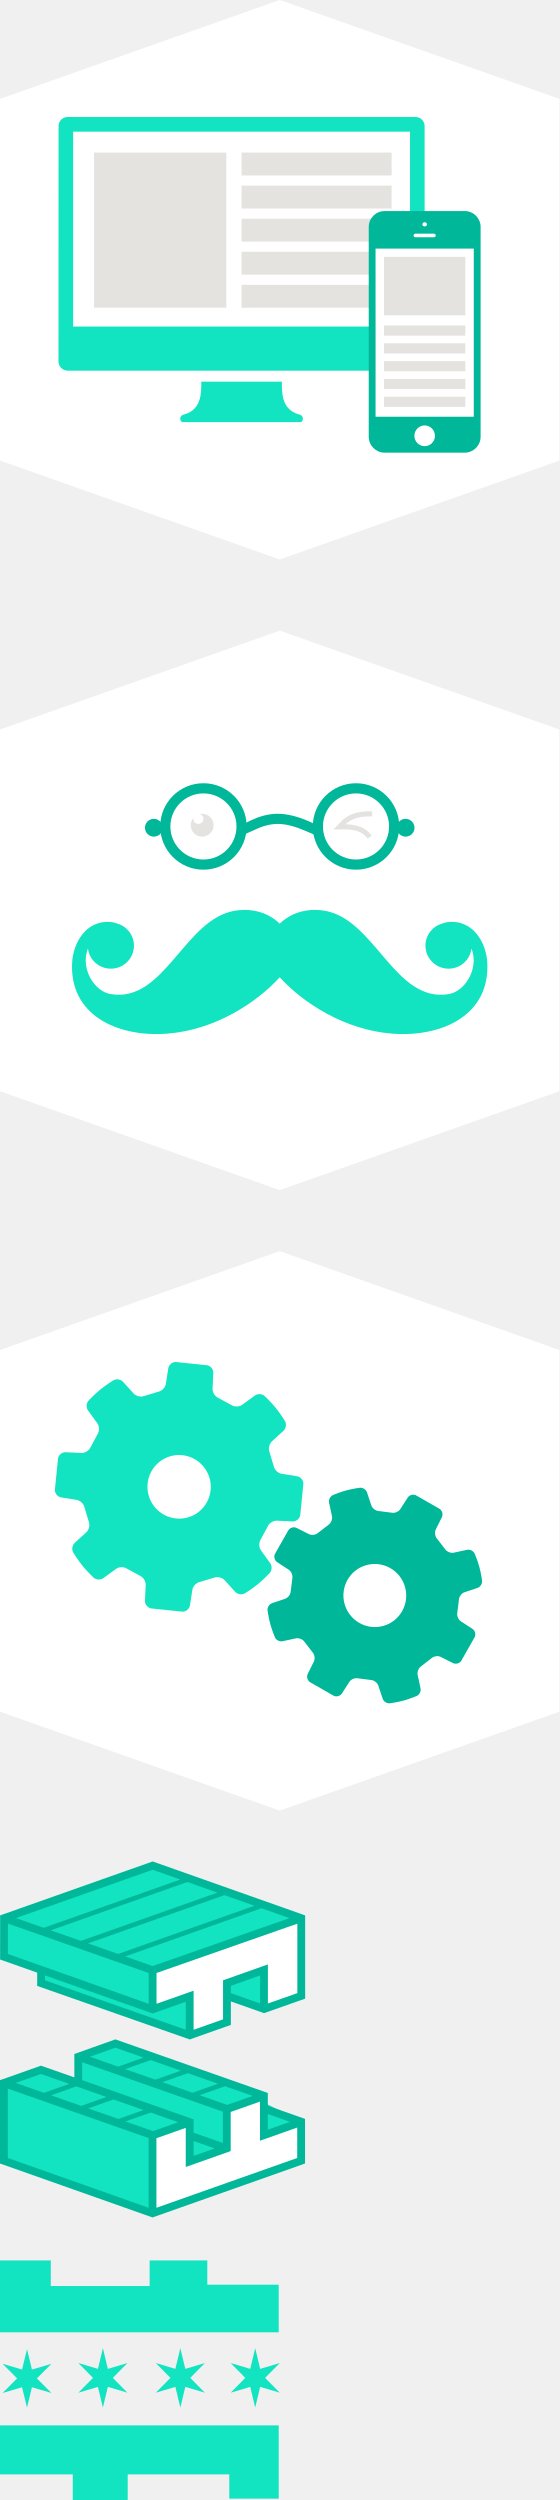
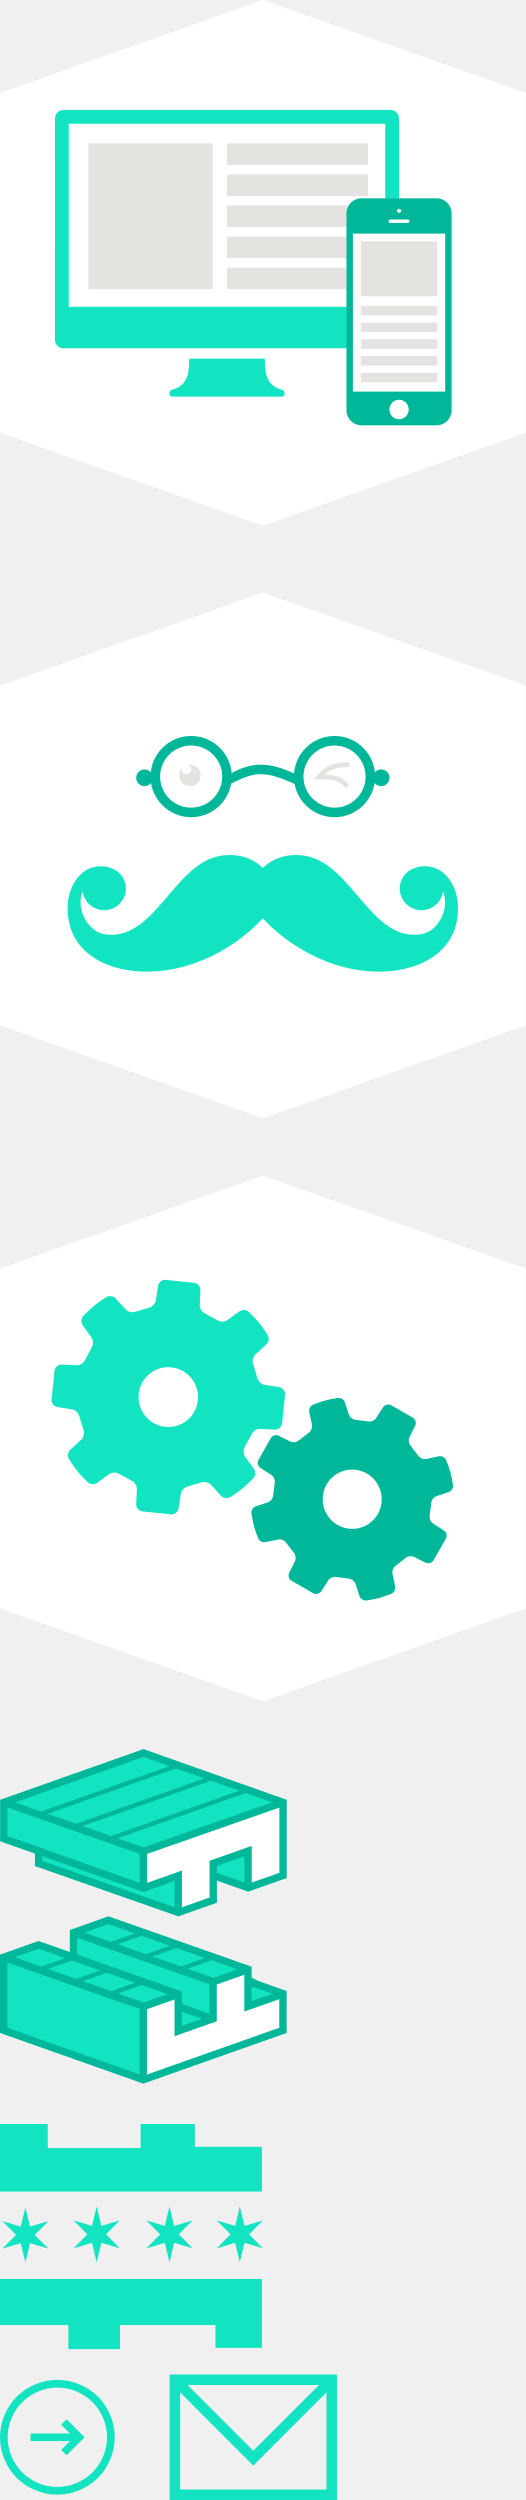
- <svg xmlns="http://www.w3.org/2000/svg" version="1.1" id="Layer_1" x="0px" y="0px" width="110px" height="491.554px" viewBox="0 0 110 491.554" enable-background="new 0 0 110 491.554" xml:space="preserve">
+ <svg xmlns="http://www.w3.org/2000/svg" version="1.1" id="Layer_1" x="0px" y="0px" width="110px" height="523.125px" viewBox="0 0 110 523.125" enable-background="new 0 0 110 523.125" xml:space="preserve">
  <g>
    <polygon fill="#FFFFFF" points="0,19.448 55,0 110,19.448 110,90.553 55,110.001 0,90.553  " />
    <rect x="47.5" y="30.001" fill="#E4E3E0" width="29.5" height="4.5" />
    <rect x="47.5" y="36.501" fill="#E4E3E0" width="29.5" height="4.5" />
    <rect x="47.5" y="43.001" fill="#E4E3E0" width="29.5" height="4.5" />
    <rect x="47.5" y="49.5" fill="#E4E3E0" width="29.5" height="4.5" />
    <rect x="47.5" y="56.001" fill="#E4E3E0" width="29.5" height="4.5" />
    <rect x="18.5" y="30.001" fill="#E4E3E0" width="26" height="30.5" />
    <path fill="#12E3C0" d="M83.486,24.672c-0.07-0.934-0.839-1.671-1.786-1.671H13.3c-0.947,0-1.716,0.737-1.786,1.671L11.5,71.073   c0,0.998,0.806,1.807,1.8,1.807h68.4c0.994,0,1.8-0.809,1.8-1.807L83.486,24.672z M80.62,64.205H14.38V25.892h66.24V64.205z" />
    <path fill="#12E3C0" d="M59.02,81.555c-2.88-0.723-3.6-2.892-3.6-5.783v-0.723H47.5h-7.92v0.723c0,2.892-0.72,5.061-3.6,5.783   c-0.699,0.175-0.72,1.445,0,1.445H47.5h11.52C59.74,83,59.719,81.729,59.02,81.555" />
    <rect x="73.424" y="43.001" fill="#FFFFFF" width="20.076" height="44.875" />
    <path fill="#00B899" d="M91.394,41.501H75.606c-1.712,0-3.106,1.405-3.106,3.132v41.234c0,1.728,1.394,3.134,3.106,3.134h15.787   c1.712,0,3.106-1.406,3.106-3.134V44.633C94.5,42.906,93.105,41.501,91.394,41.501 M83.5,43.698c0.25,0,0.452,0.185,0.452,0.411   c0,0.228-0.203,0.412-0.452,0.412s-0.452-0.185-0.452-0.412C83.048,43.883,83.25,43.698,83.5,43.698 M81.667,45.944h3.667   c0.192,0,0.347,0.158,0.347,0.352s-0.155,0.352-0.347,0.352h-3.667c-0.192,0-0.348-0.158-0.348-0.352S81.474,45.944,81.667,45.944    M83.5,87.728c-1.116,0-2.022-0.913-2.022-2.039c0-1.125,0.906-2.039,2.022-2.039s2.022,0.914,2.022,2.039   C85.522,86.814,84.616,87.728,83.5,87.728 M93.156,81.944H73.844V48.876h19.312V81.944z" />
    <rect x="75.5" y="50.501" fill="#E4E3E0" width="16" height="11.5" />
    <rect x="75.5" y="64.001" fill="#E4E3E0" width="16" height="1.999" />
    <rect x="75.5" y="67.5" fill="#E4E3E0" width="16" height="2" />
    <rect x="75.5" y="71.001" fill="#E4E3E0" width="16" height="2" />
    <rect x="75.5" y="74.501" fill="#E4E3E0" width="16" height="1.999" />
    <rect x="75.5" y="78" fill="#E4E3E0" width="16" height="2.001" />
  </g>
  <g>
    <polygon fill="#FFFFFF" points="0,143.448 55,124 110,143.448 110,214.554 55,234.001 0,214.554  " />
    <path fill-rule="evenodd" clip-rule="evenodd" fill="#E4E3E0" d="M39.75,160.001c-0.158,0-0.312,0.017-0.46,0.047   c0.409,0.125,0.71,0.502,0.71,0.953c0,0.552-0.448,0.999-1,0.999c-0.553,0-1-0.447-1-0.999c0-0.059,0.008-0.114,0.017-0.169   c-0.318,0.388-0.517,0.877-0.517,1.419c0,1.242,1.008,2.25,2.25,2.25s2.25-1.008,2.25-2.25   C42,161.008,40.992,160.001,39.75,160.001" />
    <path fill="#E4E3E0" d="M72.58,160.519c0.204,0,0.396,0.006,0.574,0.015l0.05-0.999c-0.193-0.009-0.402-0.016-0.624-0.016   c-1.626,0-3.877,0.325-5.366,1.869l-1.64,1.701l2.362-0.007h0.025c2.586,0,3.763,0.986,4.295,1.812l0.841-0.541   c-0.611-0.951-2.021-2.271-5.136-2.271c-0.009,0-0.019,0-0.028,0C69.181,160.788,71.153,160.519,72.58,160.519" />
    <path fill="#00B899" d="M54.603,162.001c1.856,0,3.819,0.667,5.213,1.269l1.875,0.797l1.06-1.565c0,0-4.162-2.5-8.147-2.5   s-7.353,2.5-7.353,2.5l0.784,1.565l2.012-0.891C51.198,162.612,52.851,162.001,54.603,162.001" />
    <path fill="#00B899" d="M40,156.001c3.584,0,6.5,2.916,6.5,6.5s-2.916,6.5-6.5,6.5s-6.5-2.916-6.5-6.5S36.416,156.001,40,156.001    M40,154.001c-4.694,0-8.5,3.806-8.5,8.5s3.806,8.5,8.5,8.5s8.5-3.806,8.5-8.5S44.694,154.001,40,154.001" />
    <path fill-rule="evenodd" clip-rule="evenodd" fill="#00B899" d="M30.25,161.001c0.966,0,1.75,0.783,1.75,1.75   s-0.784,1.75-1.75,1.75c-0.967,0-1.75-0.783-1.75-1.75S29.283,161.001,30.25,161.001" />
    <path fill="#00B899" d="M70,156.001c3.584,0,6.5,2.916,6.5,6.5s-2.916,6.5-6.5,6.5s-6.5-2.916-6.5-6.5S66.416,156.001,70,156.001    M70,154.001c-4.694,0-8.5,3.806-8.5,8.5s3.806,8.5,8.5,8.5s8.5-3.806,8.5-8.5S74.694,154.001,70,154.001" />
    <path fill-rule="evenodd" clip-rule="evenodd" fill="#00B899" d="M79.75,161.001c0.967,0,1.75,0.783,1.75,1.75   s-0.783,1.75-1.75,1.75c-0.966,0-1.75-0.783-1.75-1.75S78.784,161.001,79.75,161.001" />
    <path fill="#12E3C0" d="M77.114,203.235c-9.504-0.729-17.652-6.171-22.115-11.081c-4.462,4.91-12.61,10.353-22.116,11.081   c-9.995,0.766-19.384-3.798-18.688-14.173c0.234-3.509,2.604-8.176,7.532-7.782c0.455,0.035,0.86,0.127,1.22,0.278   c0.013,0,0.023,0.012,0.023,0.012c1.94,0.51,3.37,2.27,3.37,4.366c0,2.501-2.033,4.527-4.544,4.527   c-2.279,0-4.16-1.656-4.486-3.833c-0.012-0.023-0.024-0.046-0.045-0.07c-1.489,3.972,1.336,8.362,4.461,8.895   c10.646,1.841,14.549-14.869,24.544-16.398c3.625-0.556,6.67,0.556,8.727,2.559c2.057-2.003,5.1-3.114,8.727-2.559   c9.993,1.528,13.899,18.238,24.544,16.398c3.124-0.532,5.947-4.923,4.461-8.895c-0.021,0.023-0.034,0.047-0.045,0.07   c-0.328,2.178-2.208,3.833-4.487,3.833c-2.51,0-4.545-2.026-4.545-4.527c0-2.097,1.429-3.856,3.37-4.366   c0,0,0.012-0.012,0.023-0.012c0.36-0.151,0.767-0.243,1.221-0.278c4.928-0.394,7.298,4.273,7.53,7.782   C96.5,199.438,87.109,204.001,77.114,203.235" />
  </g>
  <g>
    <polygon fill="#FFFFFF" points="0,265.447 55,246 110,265.447 110,336.553 55,356 0,336.553  " />
    <path fill="#12E3C0" d="M53.008,309.311c0.479-0.51,0.53-1.393,0.118-1.959l-1.817-2.51c-0.411-0.568-0.441-1.514-0.068-2.109   l1.412-2.633c0.284-0.641,1.087-1.137,1.785-1.102l3.082,0.15c0.697,0.033,1.374-0.504,1.506-1.191l0.625-6.221   c0.008-0.701-0.55-1.365-1.239-1.477l-3.049-0.486c-0.688-0.109-1.377-0.76-1.527-1.445l-0.863-2.869   c-0.247-0.654-0.028-1.578,0.487-2.051l2.279-2.084c0.517-0.471,0.64-1.346,0.275-1.943c0,0-0.857-1.408-1.802-2.57   c-0.945-1.166-2.144-2.293-2.144-2.293c-0.511-0.48-1.389-0.535-1.954-0.127l-2.494,1.822c-0.564,0.414-1.507,0.441-2.097,0.066   l-2.623-1.43c-0.639-0.285-1.136-1.096-1.104-1.795l0.141-3.094c0.032-0.701-0.502-1.383-1.19-1.518l-6.194-0.643   c-0.698-0.01-1.356,0.549-1.465,1.24l-0.476,3.061c-0.107,0.693-0.755,1.383-1.436,1.531l-2.854,0.859   c-0.652,0.248-1.572,0.025-2.043-0.494l-2.082-2.295c-0.469-0.52-1.342-0.645-1.938-0.279c0,0-1.396,0.857-2.551,1.803   c-1.158,0.945-2.278,2.148-2.278,2.148c-0.476,0.512-0.53,1.395-0.117,1.961l1.817,2.51c0.413,0.568,0.442,1.518,0.07,2.107   l-1.413,2.635c-0.282,0.639-1.087,1.135-1.784,1.102l-3.082-0.15c-0.698-0.033-1.376,0.502-1.507,1.191l-0.626,6.221   c-0.006,0.701,0.552,1.365,1.241,1.475l3.048,0.486c0.69,0.111,1.379,0.762,1.529,1.447l0.861,2.869   c0.249,0.656,0.028,1.578-0.488,2.049l-2.282,2.084c-0.515,0.473-0.639,1.348-0.273,1.945c0,0,0.859,1.404,1.804,2.57   c0.946,1.164,2.143,2.293,2.143,2.293c0.511,0.48,1.388,0.535,1.955,0.123l2.491-1.818c0.565-0.414,1.509-0.441,2.099-0.066   l2.626,1.428c0.637,0.291,1.133,1.094,1.101,1.795l-0.141,3.096c-0.032,0.701,0.503,1.383,1.188,1.52l6.194,0.641   c0.697,0.01,1.358-0.549,1.466-1.242l0.475-3.059c0.11-0.693,0.756-1.383,1.438-1.533l2.852-0.855   c0.655-0.248,1.575-0.025,2.043,0.494l2.081,2.295c0.47,0.521,1.345,0.646,1.937,0.283c0,0,1.398-0.859,2.556-1.807   C51.891,310.512,53.008,309.311,53.008,309.311 M30.397,296.287c-2.177-2.682-1.781-6.621,0.883-8.799   c2.664-2.182,6.588-1.773,8.763,0.91c2.174,2.68,1.78,6.619-0.885,8.799C36.497,299.377,32.573,298.969,30.397,296.287" />
    <path fill="#00B899" d="M81.908,333.475c0.558-0.24,0.911-0.92,0.782-1.516l-0.568-2.635c-0.129-0.6,0.179-1.363,0.684-1.701   l2.047-1.59c0.451-0.408,1.262-0.52,1.805-0.246l2.4,1.209c0.543,0.275,1.27,0.09,1.615-0.412l2.676-4.719   c0.253-0.553,0.041-1.277-0.469-1.607l-2.255-1.465c-0.51-0.33-0.829-1.092-0.709-1.688l0.319-2.582   c0.032-0.609,0.53-1.262,1.107-1.455l2.543-0.848c0.576-0.193,0.981-0.844,0.898-1.449c0,0-0.189-1.42-0.534-2.68   c-0.344-1.258-0.903-2.576-0.903-2.576c-0.236-0.559-0.917-0.916-1.51-0.789l-2.62,0.566c-0.595,0.127-1.356-0.186-1.693-0.691   l-1.589-2.061c-0.408-0.455-0.519-1.271-0.248-1.814l1.196-2.406c0.271-0.545,0.083-1.277-0.415-1.625l-4.703-2.701   c-0.551-0.252-1.274-0.043-1.602,0.467l-1.451,2.26c-0.329,0.514-1.085,0.834-1.678,0.711l-2.574-0.328   c-0.604-0.033-1.259-0.537-1.452-1.113l-0.85-2.559c-0.193-0.578-0.843-0.986-1.444-0.906c0,0-1.413,0.188-2.665,0.529   c-1.252,0.342-2.563,0.9-2.563,0.9c-0.558,0.236-0.91,0.918-0.781,1.516l0.568,2.635c0.129,0.596-0.179,1.359-0.683,1.699   l-2.048,1.588c-0.449,0.408-1.263,0.52-1.805,0.246l-2.4-1.209c-0.543-0.273-1.27-0.088-1.616,0.412l-2.675,4.719   c-0.252,0.555-0.041,1.279,0.469,1.609l2.254,1.465c0.51,0.33,0.829,1.09,0.71,1.686l-0.319,2.582   c-0.033,0.611-0.531,1.264-1.106,1.457l-2.542,0.85c-0.577,0.191-0.98,0.842-0.9,1.447c0,0,0.192,1.418,0.535,2.678   c0.344,1.258,0.903,2.578,0.903,2.578c0.236,0.562,0.917,0.918,1.512,0.787l2.619-0.562c0.593-0.129,1.355,0.182,1.693,0.691   l1.588,2.061c0.406,0.451,0.52,1.27,0.248,1.812l-1.195,2.408c-0.272,0.545-0.085,1.275,0.415,1.625l4.704,2.699   c0.552,0.254,1.272,0.045,1.6-0.469l1.452-2.26c0.329-0.512,1.084-0.83,1.678-0.709l2.572,0.326   c0.605,0.035,1.259,0.537,1.45,1.113l0.854,2.561c0.192,0.578,0.842,0.986,1.444,0.906c0,0,1.412-0.189,2.665-0.531   C80.597,334.031,81.908,333.475,81.908,333.475 M67.744,315.342c-0.904-3.305,1.029-6.713,4.317-7.613   c3.288-0.898,6.688,1.051,7.59,4.357c0.904,3.307-1.029,6.713-4.317,7.613C72.044,320.598,68.646,318.648,67.744,315.342" />
  </g>
  <g>
    <polygon fill="#12E3C0" points="51.943,413.422 51.889,411.688 22.679,401.801 14.771,404.218 15.378,409.542 8.065,406.643    0.225,409.716 0.769,424.097 29.987,435.185 59.261,424.097 59.206,417.163  " />
    <polygon fill="#12E3C0" points="8.639,390.125 36.882,400.059 44.639,397.961 45.348,392.693 51.388,394.83 59.231,392.433    59.261,377.683 30.013,366.815 0.794,377.683 0.789,384.14 7.342,387.06  " />
    <polygon fill="#FFFFFF" points="30.009,435.167 30.009,419.885 37.318,417.343 37.337,424.985 44.62,422.405 44.62,414.722    51.943,412.131 51.943,419.82 59.235,417.24 59.254,424.759  " />
    <polygon fill="#FFFFFF" points="59.261,377.149 59.261,392.433 51.953,394.974 51.934,387.331 44.65,389.912 44.65,397.596    37.327,400.186 37.327,392.496 30.036,395.076 30.016,387.559  " />
    <path fill="#00B899" d="M52.657,411.521l-29.981-10.536l-8.061,2.875v4.6l-6.552-2.305L0,409.006v15.845v0.544L29.987,436   l29.988-10.605v-0.544v-8.231l-7.317-2.588V411.521z M43.822,415.204v6.155l-5.761-2.022v-2.085v-0.544l-17.967-6.321L16.154,409   v-3.51L43.822,415.204z M28.237,414.882l-4.96,1.754l-5.928-2.081l4.967-1.757L28.237,414.882z M20.928,412.311l-4.969,1.757   l-5.928-2.081l4.976-1.759L20.928,412.311z M30.087,419.026l-5.422-1.902l4.959-1.754l5.416,1.905L30.087,419.026z M38.062,420.967   l4.163,1.462l-4.163,1.472V420.967z M44.666,413.871l-5.422-1.904l5.006-1.771l5.419,1.904L44.666,413.871z M37.855,411.479   l-5.927-2.081l5.01-1.771l5.924,2.082L37.855,411.479z M30.539,408.911l-5.928-2.081l5.015-1.773l5.924,2.082L30.539,408.911z    M8.065,407.785l5.554,1.954l-4.976,1.76l-5.561-1.952L8.065,407.785z M30.756,420.421l5.767-2.04v6.607v1.087l8.836-3.124v-7.695   l5.761-2.037v7.694l7.317-2.589v5.982l-27.681,9.79V420.421z M22.68,402.615l5.557,1.953l-5.015,1.774l-5.539-1.944L22.68,402.615z    M1.538,410.671l27.681,9.717v13.709l-27.681-9.79V410.671z M57.005,417.2l-4.348,1.538v-3.076L57.005,417.2z" />
    <path fill="#00B899" d="M30.013,366L0.538,376.425l-0.512,0.181l-0.007,8.136l0,0.544l7.292,2.579v2.609L37.299,401l8.092-2.861   v-4.614l6.516,2.305L60,392.977v-15.827v-0.544L30.013,366z M1.557,384.198l0.006-5.981l27.674,9.715v6.058L15.979,389.3   L1.557,384.198z M17.296,382.11l26.827-9.488l5.906,2.089l-26.806,9.48L17.296,382.11z M15.908,381.623l-5.929-2.081l26.856-9.499   l5.906,2.09L15.908,381.623z M30.006,386.572l-5.394-1.894l26.8-9.479l5.503,1.945L30.006,386.572z M35.451,369.555l-26.861,9.5   l-5.458-1.916l26.881-9.508L35.451,369.555z M8.848,388.408l6.49,2.295l14.668,5.188l6.523-2.308v5.518l-27.681-9.718V388.408z    M43.853,397.052l-5.786,2.046v-7.688l-7.291,2.579v-6.056l27.688-9.699v13.654l-5.79,2.041v-7.686l-8.82,3.125V397.052z    M45.391,390.455l5.745-2.036v5.507l-5.745-2.032V390.455z" />
  </g>
  <g>
    <polygon fill="#12E3C0" points="5.31,461.904 6.28,465.906 10.115,464.775 7.25,467.645 10.115,470.513 6.28,469.387 5.31,473.386    4.336,469.387 0.503,470.513 3.367,467.645 0.503,464.775 4.336,465.906  " />
    <polygon fill="#12E3C0" points="20.231,461.704 21.205,465.772 25.053,464.624 22.178,467.541 25.053,470.457 21.205,469.312    20.231,473.379 19.255,469.312 15.409,470.457 18.282,467.541 15.409,464.624 19.255,465.772  " />
    <polygon fill="#12E3C0" points="35.458,461.704 36.433,465.772 40.28,464.624 37.406,467.541 40.28,470.457 36.433,469.312    35.458,473.379 34.482,469.312 30.636,470.457 33.509,467.541 30.636,464.624 34.482,465.772  " />
    <polygon fill="#12E3C0" points="50.178,461.704 51.152,465.772 55,464.625 52.125,467.541 55,470.457 51.152,469.312    50.178,473.379 49.202,469.312 45.356,470.457 48.229,467.541 45.356,464.625 49.202,465.772  " />
    <path fill-rule="evenodd" clip-rule="evenodd" fill="#12E3C0" d="M45.084,491.286v-4.549v-0.221h-4.32H29.426h-4.319v0.221v4.816   H14.308v-4.816v-0.221H9.988H0v-9.632h54.803v14.401H45.084z M9.988,449.263v0.221h4.319h10.799h4.319v-0.221v-4.816h11.338v4.549   v0.221h4.32h9.719v9.363H0v-14.133h9.988V449.263z" />
  </g>
+   <g>
+     <path fill="#12E3C0" d="M12,498c1.625,0,3.179,0.317,4.663,0.95c1.492,0.634,2.771,1.483,3.837,2.55s1.917,2.346,2.55,3.838   C23.683,506.82,24,508.375,24,510s-0.317,3.18-0.95,4.662c-0.633,1.492-1.483,2.771-2.55,3.838s-2.346,1.916-3.837,2.55   C15.179,521.683,13.625,522,12,522s-3.18-0.317-4.663-0.95c-1.492-0.634-2.771-1.483-3.837-2.55s-1.917-2.346-2.55-3.838   C0.317,513.18,0,511.625,0,510s0.317-3.18,0.95-4.662c0.633-1.492,1.483-2.771,2.55-3.838s2.346-1.916,3.837-2.55   C8.82,498.317,10.375,498,12,498z M12,499.6c-1.409,0-2.754,0.275-4.038,0.825c-1.275,0.551-2.379,1.292-3.312,2.225   c-0.933,0.935-1.675,2.038-2.225,3.313C1.875,507.246,1.6,508.592,1.6,510s0.275,2.755,0.825,4.037   c0.55,1.275,1.292,2.379,2.225,3.313c0.934,0.933,2.038,1.674,3.312,2.225c1.283,0.55,2.629,0.825,4.038,0.825   c1.408,0,2.754-0.275,4.038-0.825c1.275-0.551,2.379-1.292,3.312-2.225c0.933-0.935,1.675-2.038,2.225-3.313   c0.55-1.282,0.825-2.629,0.825-4.037s-0.275-2.754-0.825-4.037c-0.55-1.275-1.292-2.379-2.225-3.313   c-0.934-0.933-2.038-1.674-3.312-2.225C14.754,499.875,13.408,499.6,12,499.6z M6.4,510.8v-1.6h8.238l-1.838-1.838l1.138-1.125   L17.7,510l-3.763,3.763l-1.138-1.125l1.838-1.838H6.4z" />
+   </g>
+   <g>
+     <path fill="#12E3C0" d="M70.5,523.125h-35v-26.25h35V523.125z M37.688,520.938h30.625v-20.337L53,515.93l-15.312-15.329V520.938z    M39.243,499.062L53,512.82l13.757-13.758H39.243z" />
+   </g>
</svg>
